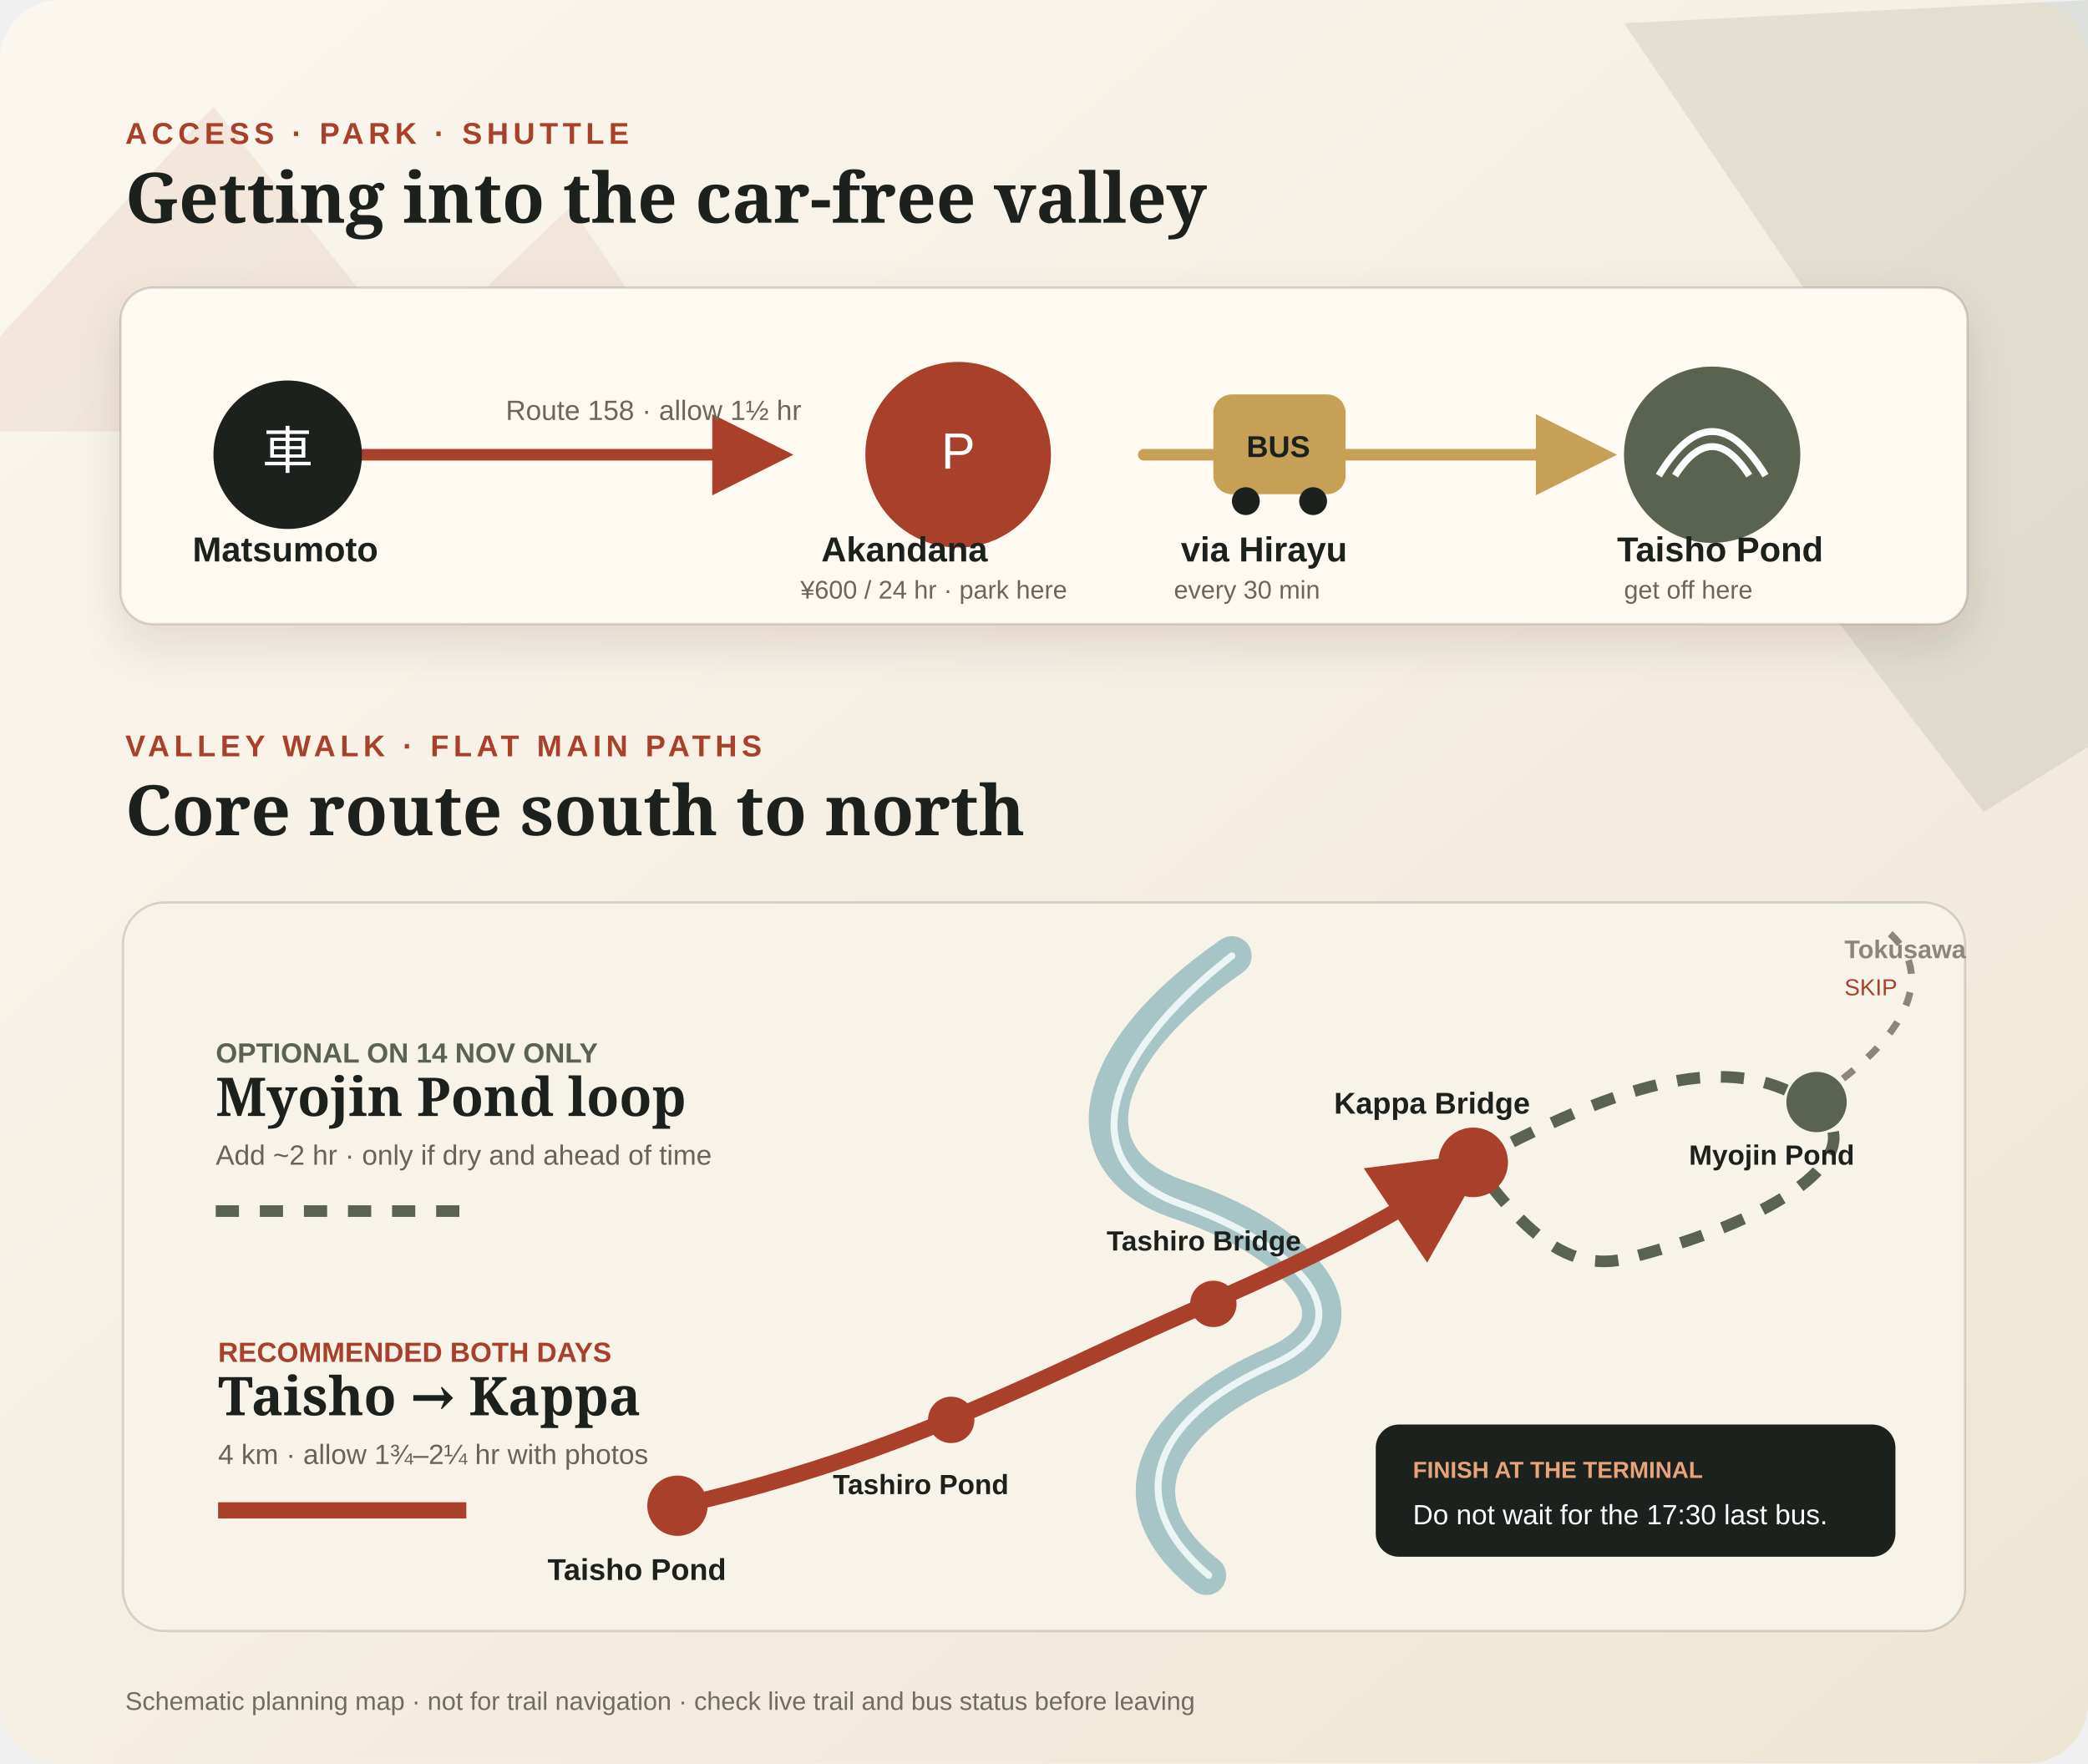
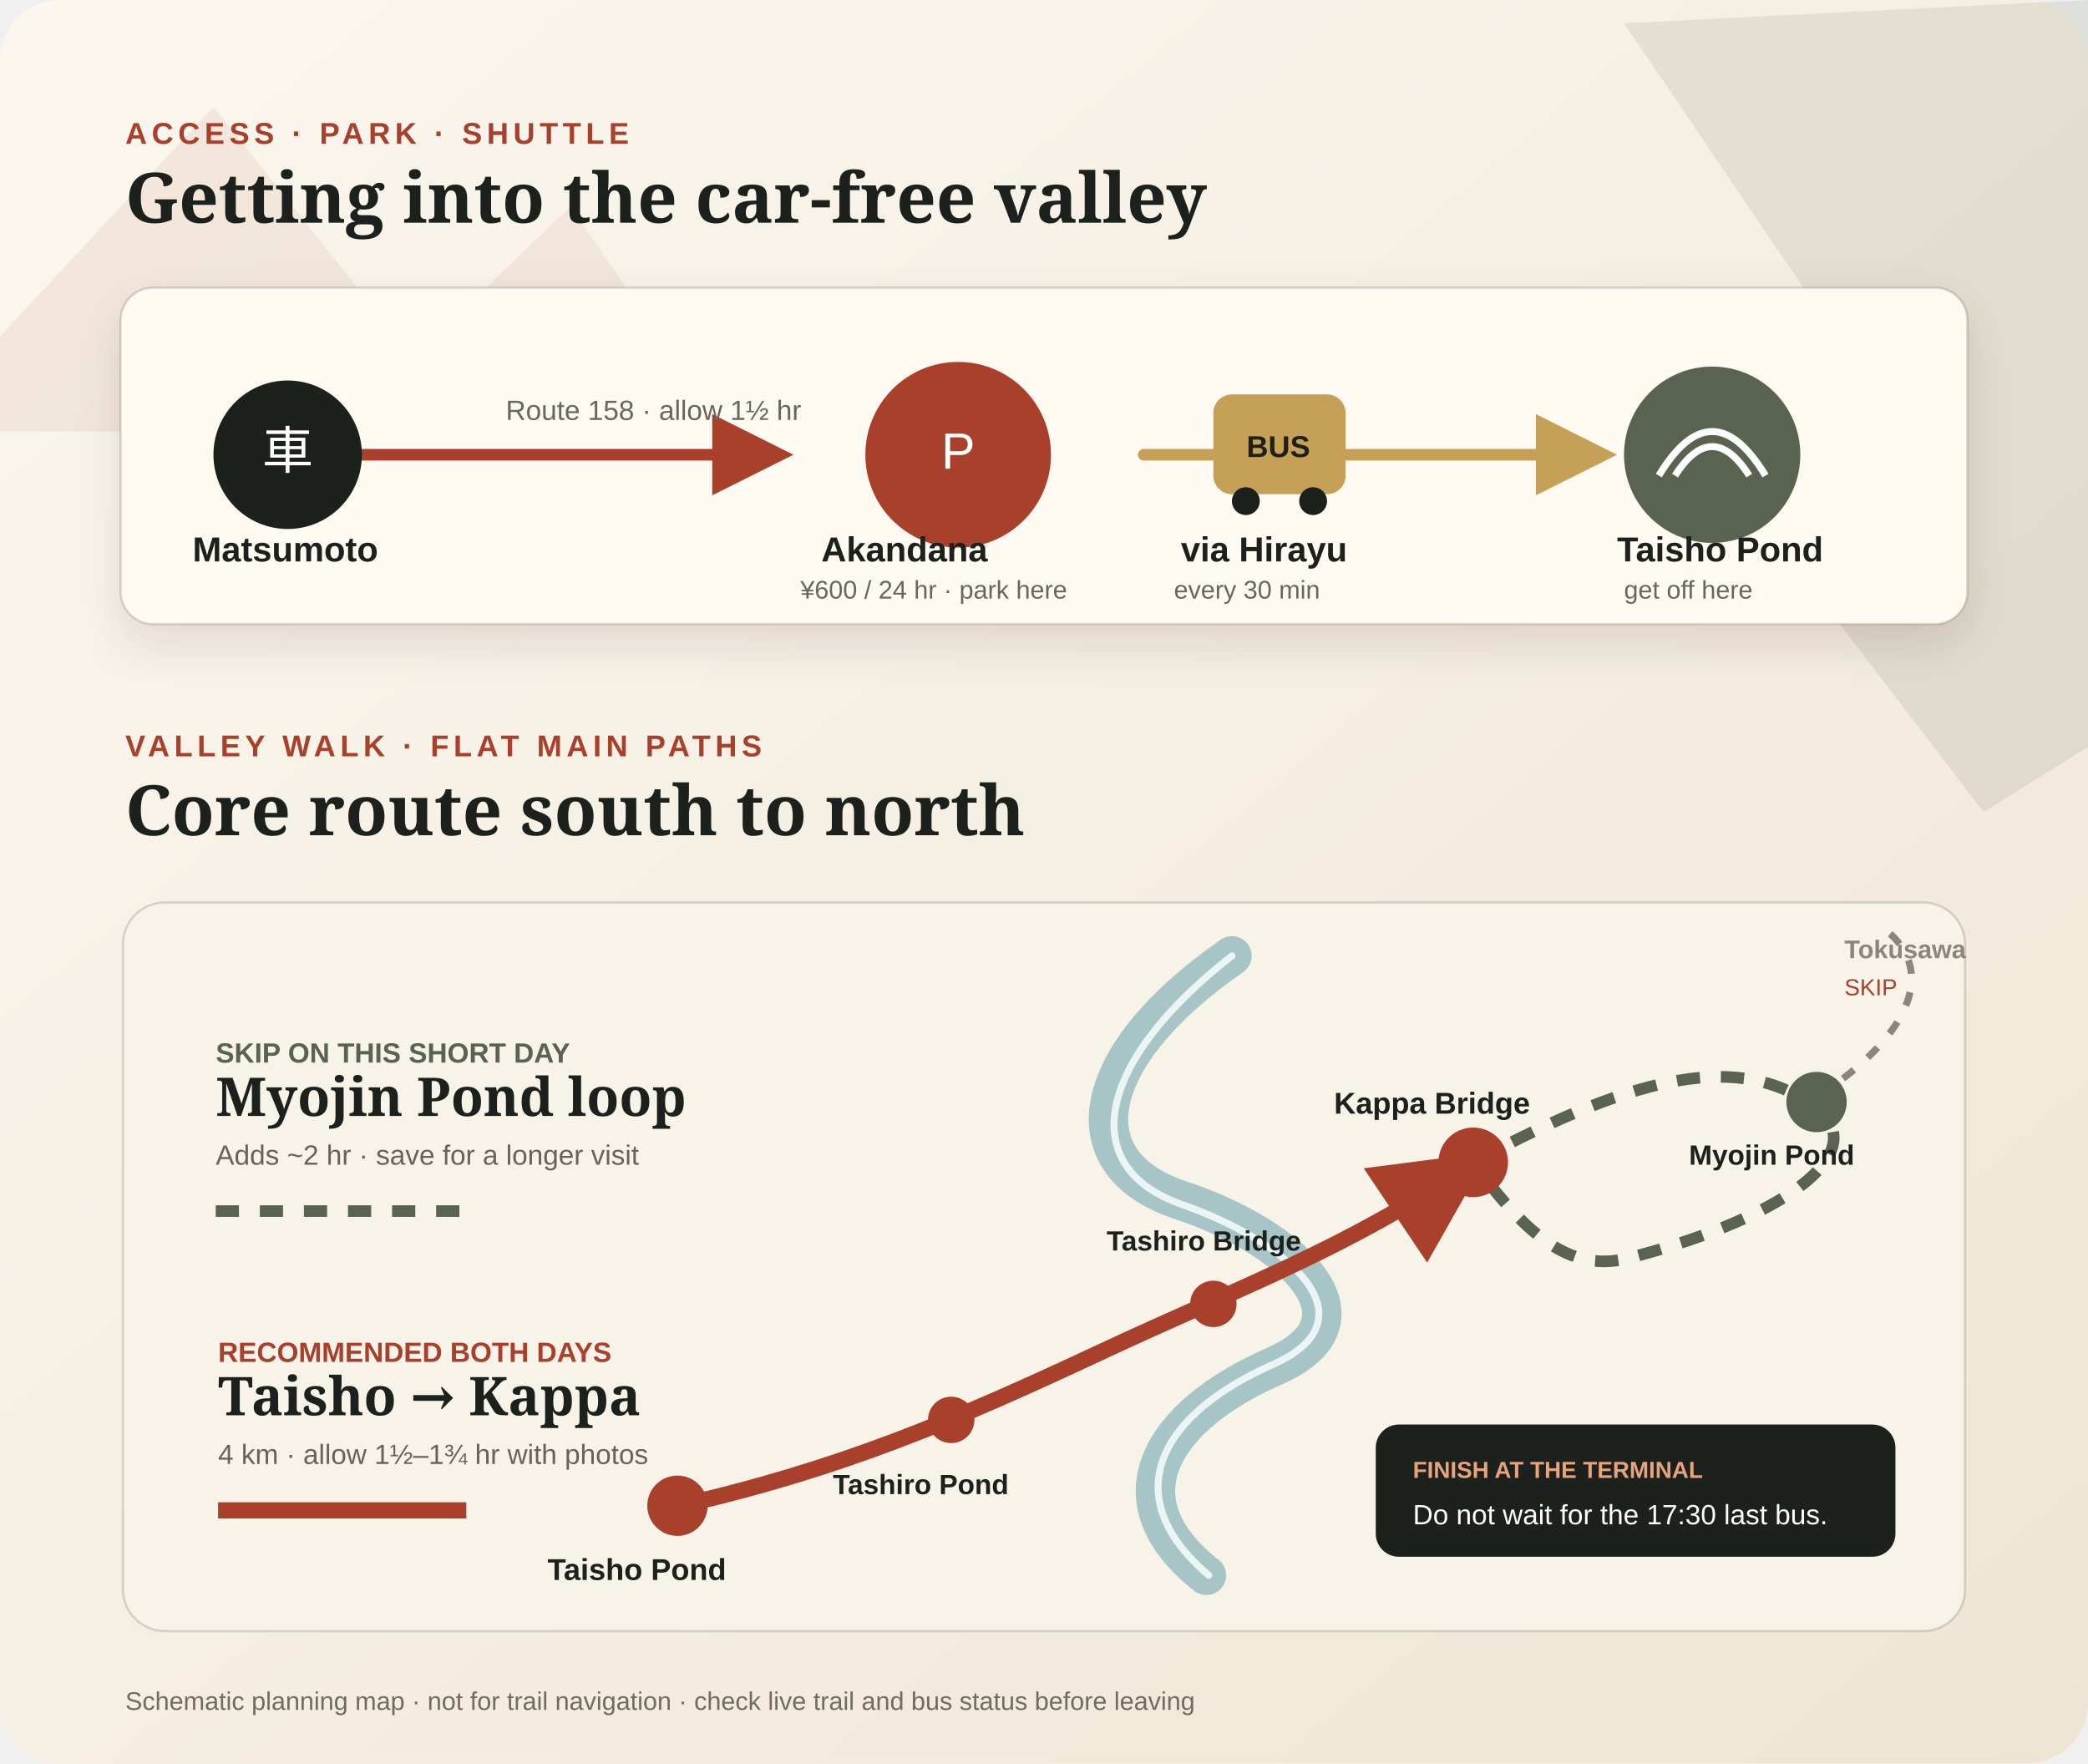
<svg xmlns="http://www.w3.org/2000/svg" viewBox="0 0 900 760" role="img" aria-labelledby="title desc">
  <defs>
    <linearGradient id="paper" x1="0" y1="0" x2="1" y2="1">
      <stop offset="0" stop-color="#fbf7ef" />
      <stop offset="1" stop-color="#efe5d5" />
    </linearGradient>
    <filter id="shadow" x="-20%" y="-20%" width="140%" height="140%">
      <feDropShadow dx="0" dy="8" stdDeviation="10" flood-color="#2f2216" flood-opacity=".12" />
    </filter>
    <marker id="arrow-rust" viewBox="0 0 10 10" refX="8" refY="5" markerWidth="7" markerHeight="7" orient="auto-start-reverse">
      <path d="M0 0 10 5 0 10z" fill="#a8402b" />
    </marker>
    <marker id="arrow-gold" viewBox="0 0 10 10" refX="8" refY="5" markerWidth="7" markerHeight="7" orient="auto-start-reverse">
      <path d="M0 0 10 5 0 10z" fill="#c6a057" />
    </marker>
  </defs>
  <rect width="900" height="760" rx="26" fill="url(#paper)" />
  <path d="M700 10 795 150 744 205 855 350 900 322V0Z" fill="#59634f" opacity=".12" />
  <path d="M0 145 92 46l86 108 68-65 66 97H0Z" fill="#a8402b" opacity=".08" />
  <text x="54" y="62" fill="#a8402b" font-family="Arial, sans-serif" font-size="13" font-weight="700" letter-spacing="2">ACCESS · PARK · SHUTTLE</text>
  <text x="54" y="96" fill="#1c211d" font-family="Georgia, serif" font-size="30" font-weight="700">Getting into the car-free valley</text>
  <g filter="url(#shadow)">
    <rect x="52" y="124" width="796" height="145" rx="14" fill="#fffaf1" stroke="#1c211d" stroke-opacity=".15" />
  </g>
  <path d="M153 196H335" stroke="#a8402b" stroke-width="5" stroke-linecap="round" marker-end="url(#arrow-rust)" />
  <path d="M493 196H690" stroke="#c6a057" stroke-width="5" stroke-linecap="round" marker-end="url(#arrow-gold)" />
  <circle cx="124" cy="196" r="32" fill="#1c211d" />
  <text x="124" y="202" text-anchor="middle" fill="#fff" font-family="Arial, sans-serif" font-size="22">車</text>
  <text x="83" y="242" fill="#1c211d" font-family="Arial, sans-serif" font-size="15" font-weight="700">Matsumoto</text>
  <text x="218" y="181" fill="#6b655c" font-family="Arial, sans-serif" font-size="12">Route 158 · allow 1½ hr</text>
  <circle cx="413" cy="196" r="40" fill="#a8402b" />
  <text x="413" y="202" text-anchor="middle" fill="#fff" font-family="Arial, sans-serif" font-size="22">P</text>
  <text x="354" y="242" fill="#1c211d" font-family="Arial, sans-serif" font-size="15" font-weight="700">Akandana</text>
  <text x="345" y="258" fill="#6b655c" font-family="Arial, sans-serif" font-size="11">¥600 / 24 hr · park here</text>
  <rect x="523" y="170" width="57" height="43" rx="8" fill="#c6a057" />
  <circle cx="537" cy="216" r="6" fill="#1c211d" />
  <circle cx="566" cy="216" r="6" fill="#1c211d" />
  <text x="551" y="197" text-anchor="middle" fill="#1c211d" font-family="Arial, sans-serif" font-size="13" font-weight="700">BUS</text>
  <text x="509" y="242" fill="#1c211d" font-family="Arial, sans-serif" font-size="15" font-weight="700">via Hirayu</text>
  <text x="506" y="258" fill="#6b655c" font-family="Arial, sans-serif" font-size="11">every 30 min</text>
  <circle cx="738" cy="196" r="38" fill="#59634f" />
  <path d="M715 205q23-38 46 0M722 205q16-25 32 0" fill="none" stroke="#fff" stroke-width="3" />
  <text x="697" y="242" fill="#1c211d" font-family="Arial, sans-serif" font-size="15" font-weight="700">Taisho Pond</text>
  <text x="700" y="258" fill="#6b655c" font-family="Arial, sans-serif" font-size="11">get off here</text>
  <text x="54" y="326" fill="#a8402b" font-family="Arial, sans-serif" font-size="13" font-weight="700" letter-spacing="2">VALLEY WALK · FLAT MAIN PATHS</text>
  <text x="54" y="360" fill="#1c211d" font-family="Georgia, serif" font-size="30" font-weight="700">Core route south to north</text>
  <g transform="translate(53 389)">
    <rect width="794" height="314" rx="18" fill="#f8f3e9" stroke="#1c211d" stroke-opacity=".16" />
    <path d="M467 290c-42-33-19-69 29-90 46-20 8-56-41-72-47-16-39-62 23-105" fill="none" stroke="#91b9bc" stroke-width="17" stroke-linecap="round" opacity=".78" />
    <path d="M468 290c-41-35-20-70 28-91 44-20 6-53-40-69-45-16-37-61 22-107" fill="none" stroke="#f4fbfb" stroke-width="3" stroke-linecap="round" opacity=".9" />
    <path d="M240 260C310 244 359 223 421 194S526 150 581 113" fill="none" stroke="#a8402b" stroke-width="7" stroke-linecap="round" marker-end="url(#arrow-rust)" />
    <path d="M582 112C656 72 697 66 728 87 756 106 719 135 650 153 625 160 606 145 582 112Z" fill="none" stroke="#59634f" stroke-width="5" stroke-dasharray="10 9" />
    <path d="M730 84C774 55 780 28 760 12" fill="none" stroke="#8b857a" stroke-width="3" stroke-dasharray="6 8" />
    <circle cx="239" cy="260" r="13" fill="#a8402b" />
    <circle cx="357" cy="223" r="10" fill="#a8402b" />
    <circle cx="470" cy="173" r="10" fill="#a8402b" />
    <circle cx="582" cy="112" r="15" fill="#a8402b" />
    <circle cx="730" cy="86" r="13" fill="#59634f" />
-     <text x="40" y="69" fill="#59634f" font-family="Arial, sans-serif" font-size="12" font-weight="700">OPTIONAL ON 14 NOV ONLY</text>
+     <text x="40" y="69" fill="#59634f" font-family="Arial, sans-serif" font-size="12" font-weight="700">SKIP ON THIS SHORT DAY</text>
    <text x="40" y="92" fill="#1c211d" font-family="Georgia, serif" font-size="23" font-weight="700">Myojin Pond loop</text>
-     <text x="40" y="113" fill="#686258" font-family="Arial, sans-serif" font-size="12">Add ~2 hr · only if dry and ahead of time</text>
+     <text x="40" y="113" fill="#686258" font-family="Arial, sans-serif" font-size="12">Adds ~2 hr · save for a longer visit</text>
    <line x1="40" y1="133" x2="147" y2="133" stroke="#59634f" stroke-width="5" stroke-dasharray="10 9" />
    <text x="41" y="198" fill="#a8402b" font-family="Arial, sans-serif" font-size="12" font-weight="700">RECOMMENDED BOTH DAYS</text>
    <text x="41" y="221" fill="#1c211d" font-family="Georgia, serif" font-size="23" font-weight="700">Taisho → Kappa</text>
-     <text x="41" y="242" fill="#686258" font-family="Arial, sans-serif" font-size="12">4 km · allow 1¾–2¼ hr with photos</text>
+     <text x="41" y="242" fill="#686258" font-family="Arial, sans-serif" font-size="12">4 km · allow 1½–1¾ hr with photos</text>
    <line x1="41" y1="262" x2="148" y2="262" stroke="#a8402b" stroke-width="7" />
    <text x="183" y="292" fill="#1c211d" font-family="Arial, sans-serif" font-size="13" font-weight="700">Taisho Pond</text>
    <text x="306" y="255" fill="#1c211d" font-family="Arial, sans-serif" font-size="12" font-weight="700">Tashiro Pond</text>
    <text x="424" y="150" fill="#1c211d" font-family="Arial, sans-serif" font-size="12" font-weight="700">Tashiro Bridge</text>
    <text x="522" y="91" fill="#1c211d" font-family="Arial, sans-serif" font-size="13" font-weight="700">Kappa Bridge</text>
    <text x="675" y="113" fill="#1c211d" font-family="Arial, sans-serif" font-size="12" font-weight="700">Myojin Pond</text>
    <text x="742" y="24" fill="#8b857a" font-family="Arial, sans-serif" font-size="11" font-weight="700">Tokusawa</text>
    <text x="742" y="40" fill="#a8402b" font-family="Arial, sans-serif" font-size="10">SKIP</text>
    <g transform="translate(540 225)">
      <rect width="224" height="57" rx="10" fill="#1c211d" />
      <text x="16" y="23" fill="#e7a37c" font-family="Arial, sans-serif" font-size="10" font-weight="700">FINISH AT THE TERMINAL</text>
      <text x="16" y="43" fill="#fff" font-family="Arial, sans-serif" font-size="12">Do not wait for the 17:30 last bus.</text>
    </g>
  </g>
  <text x="54" y="737" fill="#726b61" font-family="Arial, sans-serif" font-size="11">Schematic planning map · not for trail navigation · check live trail and bus status before leaving</text>
</svg>
